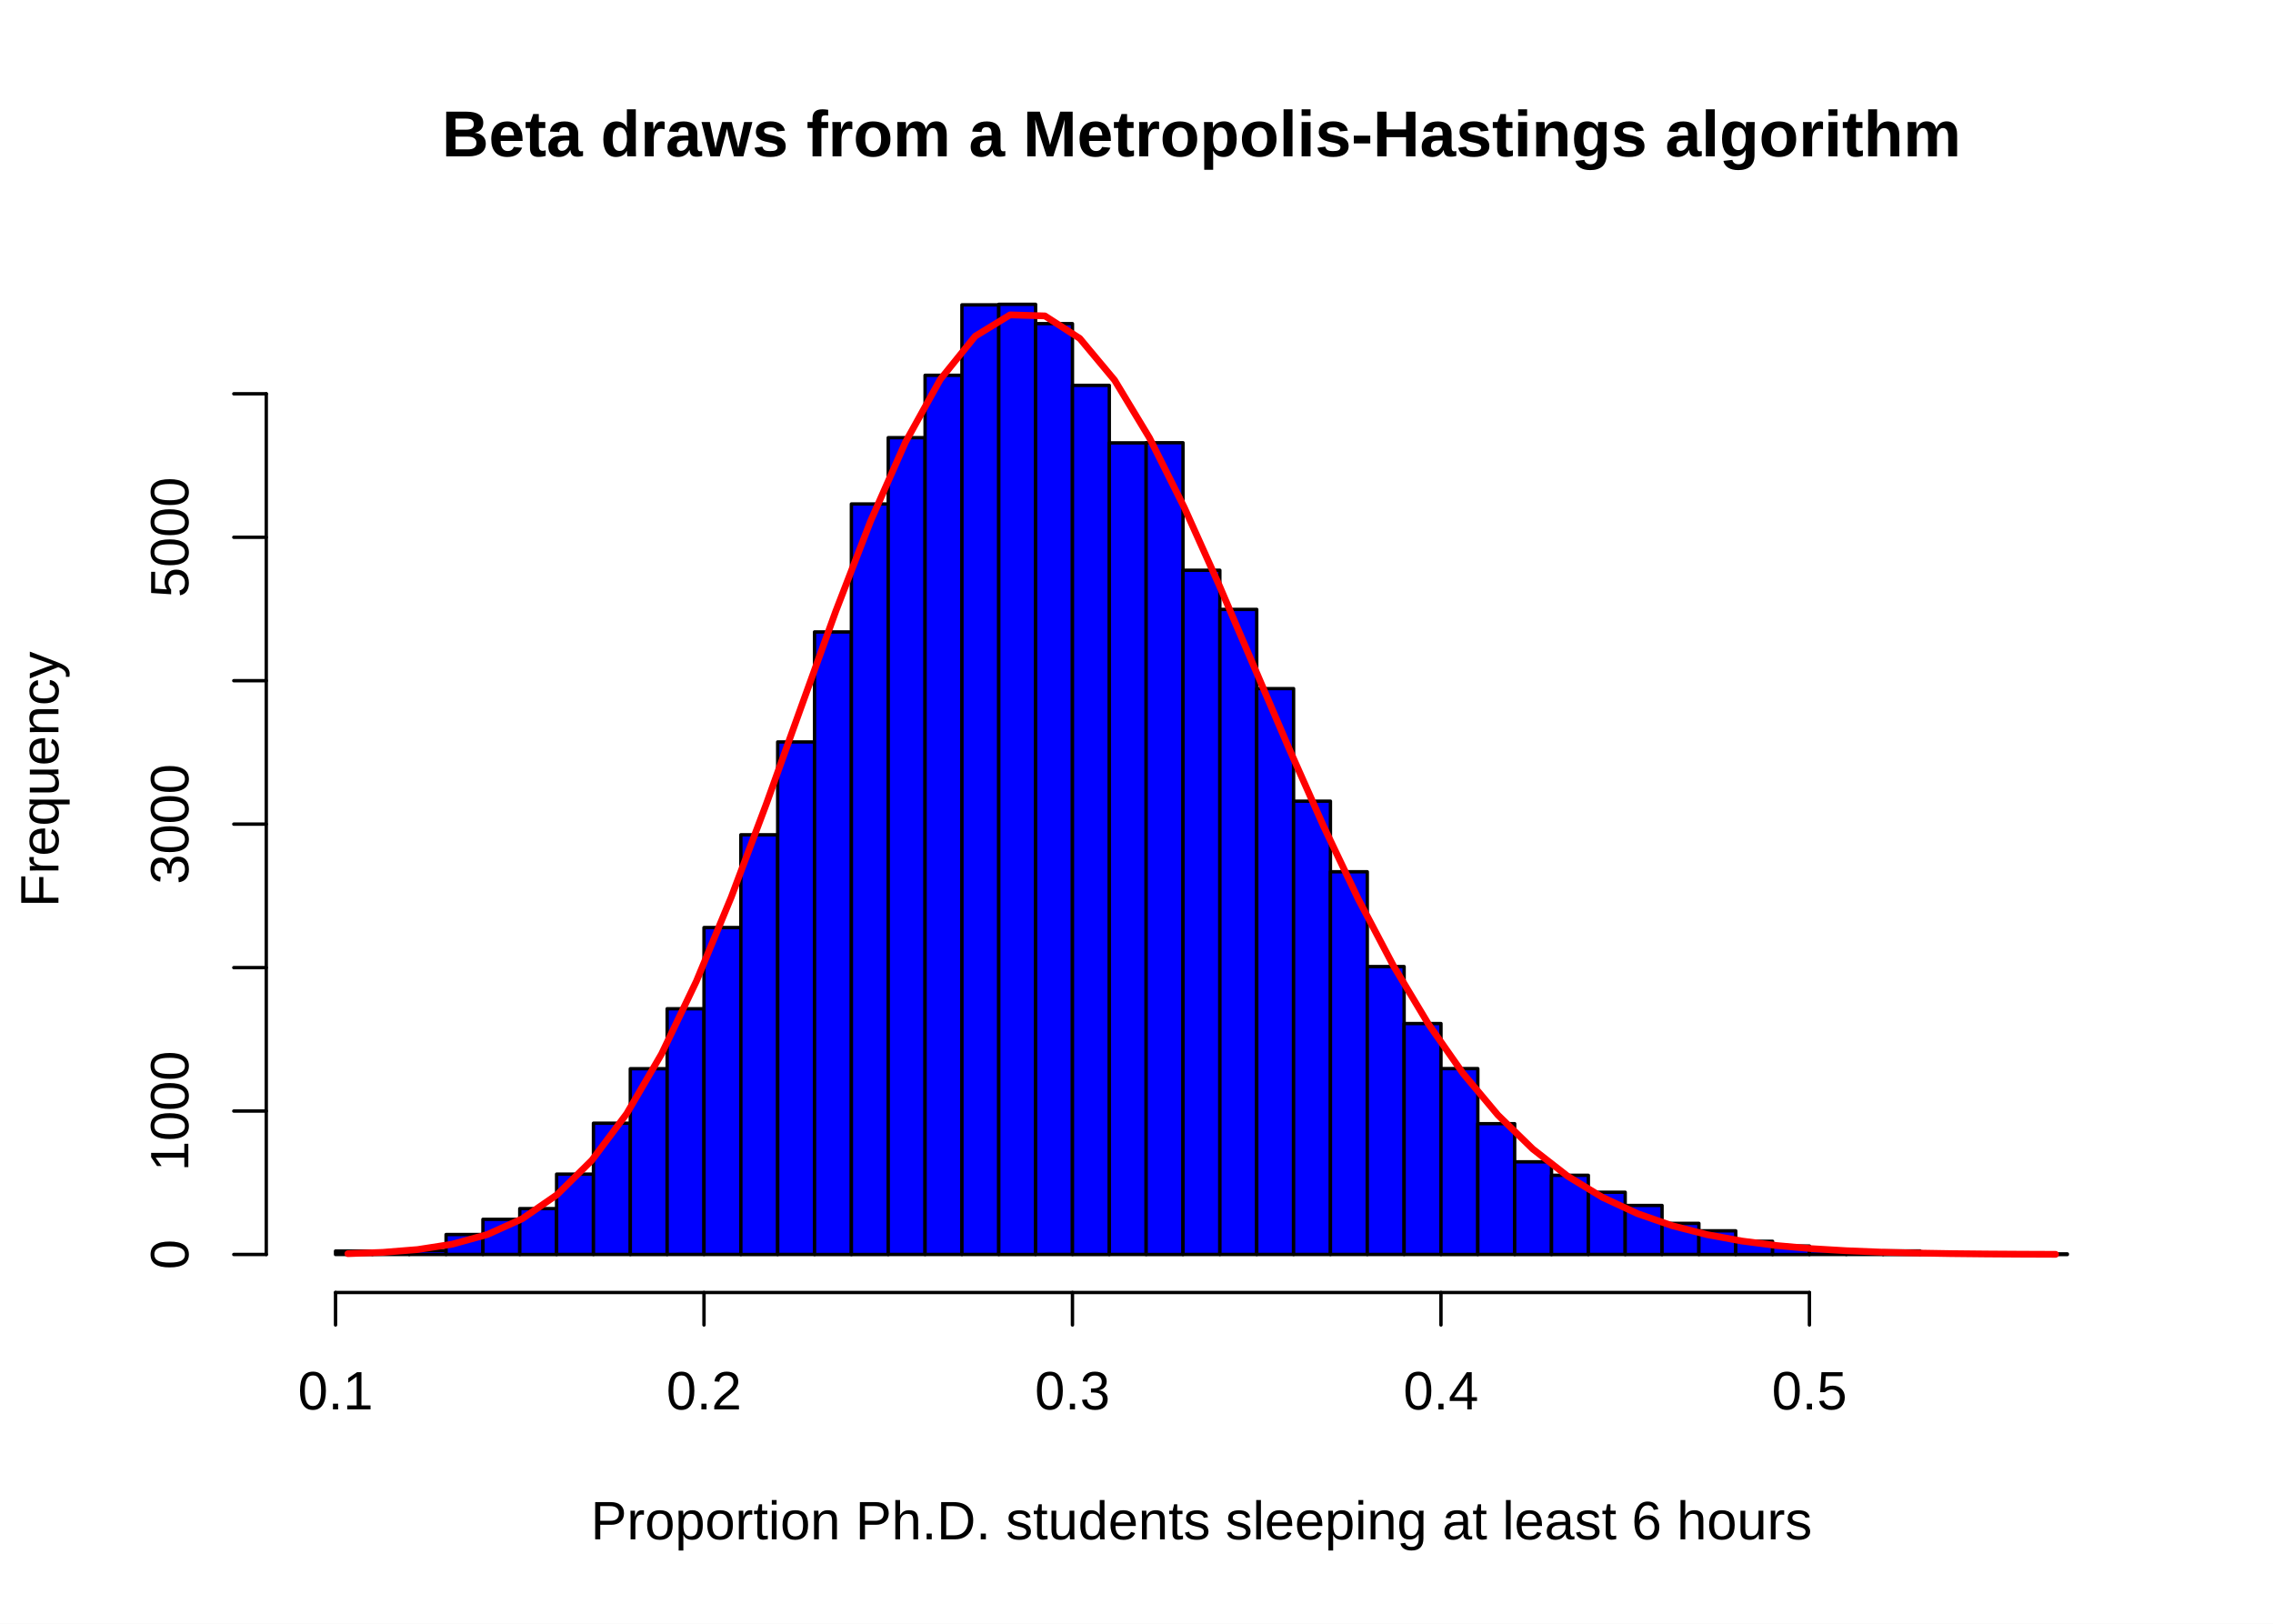
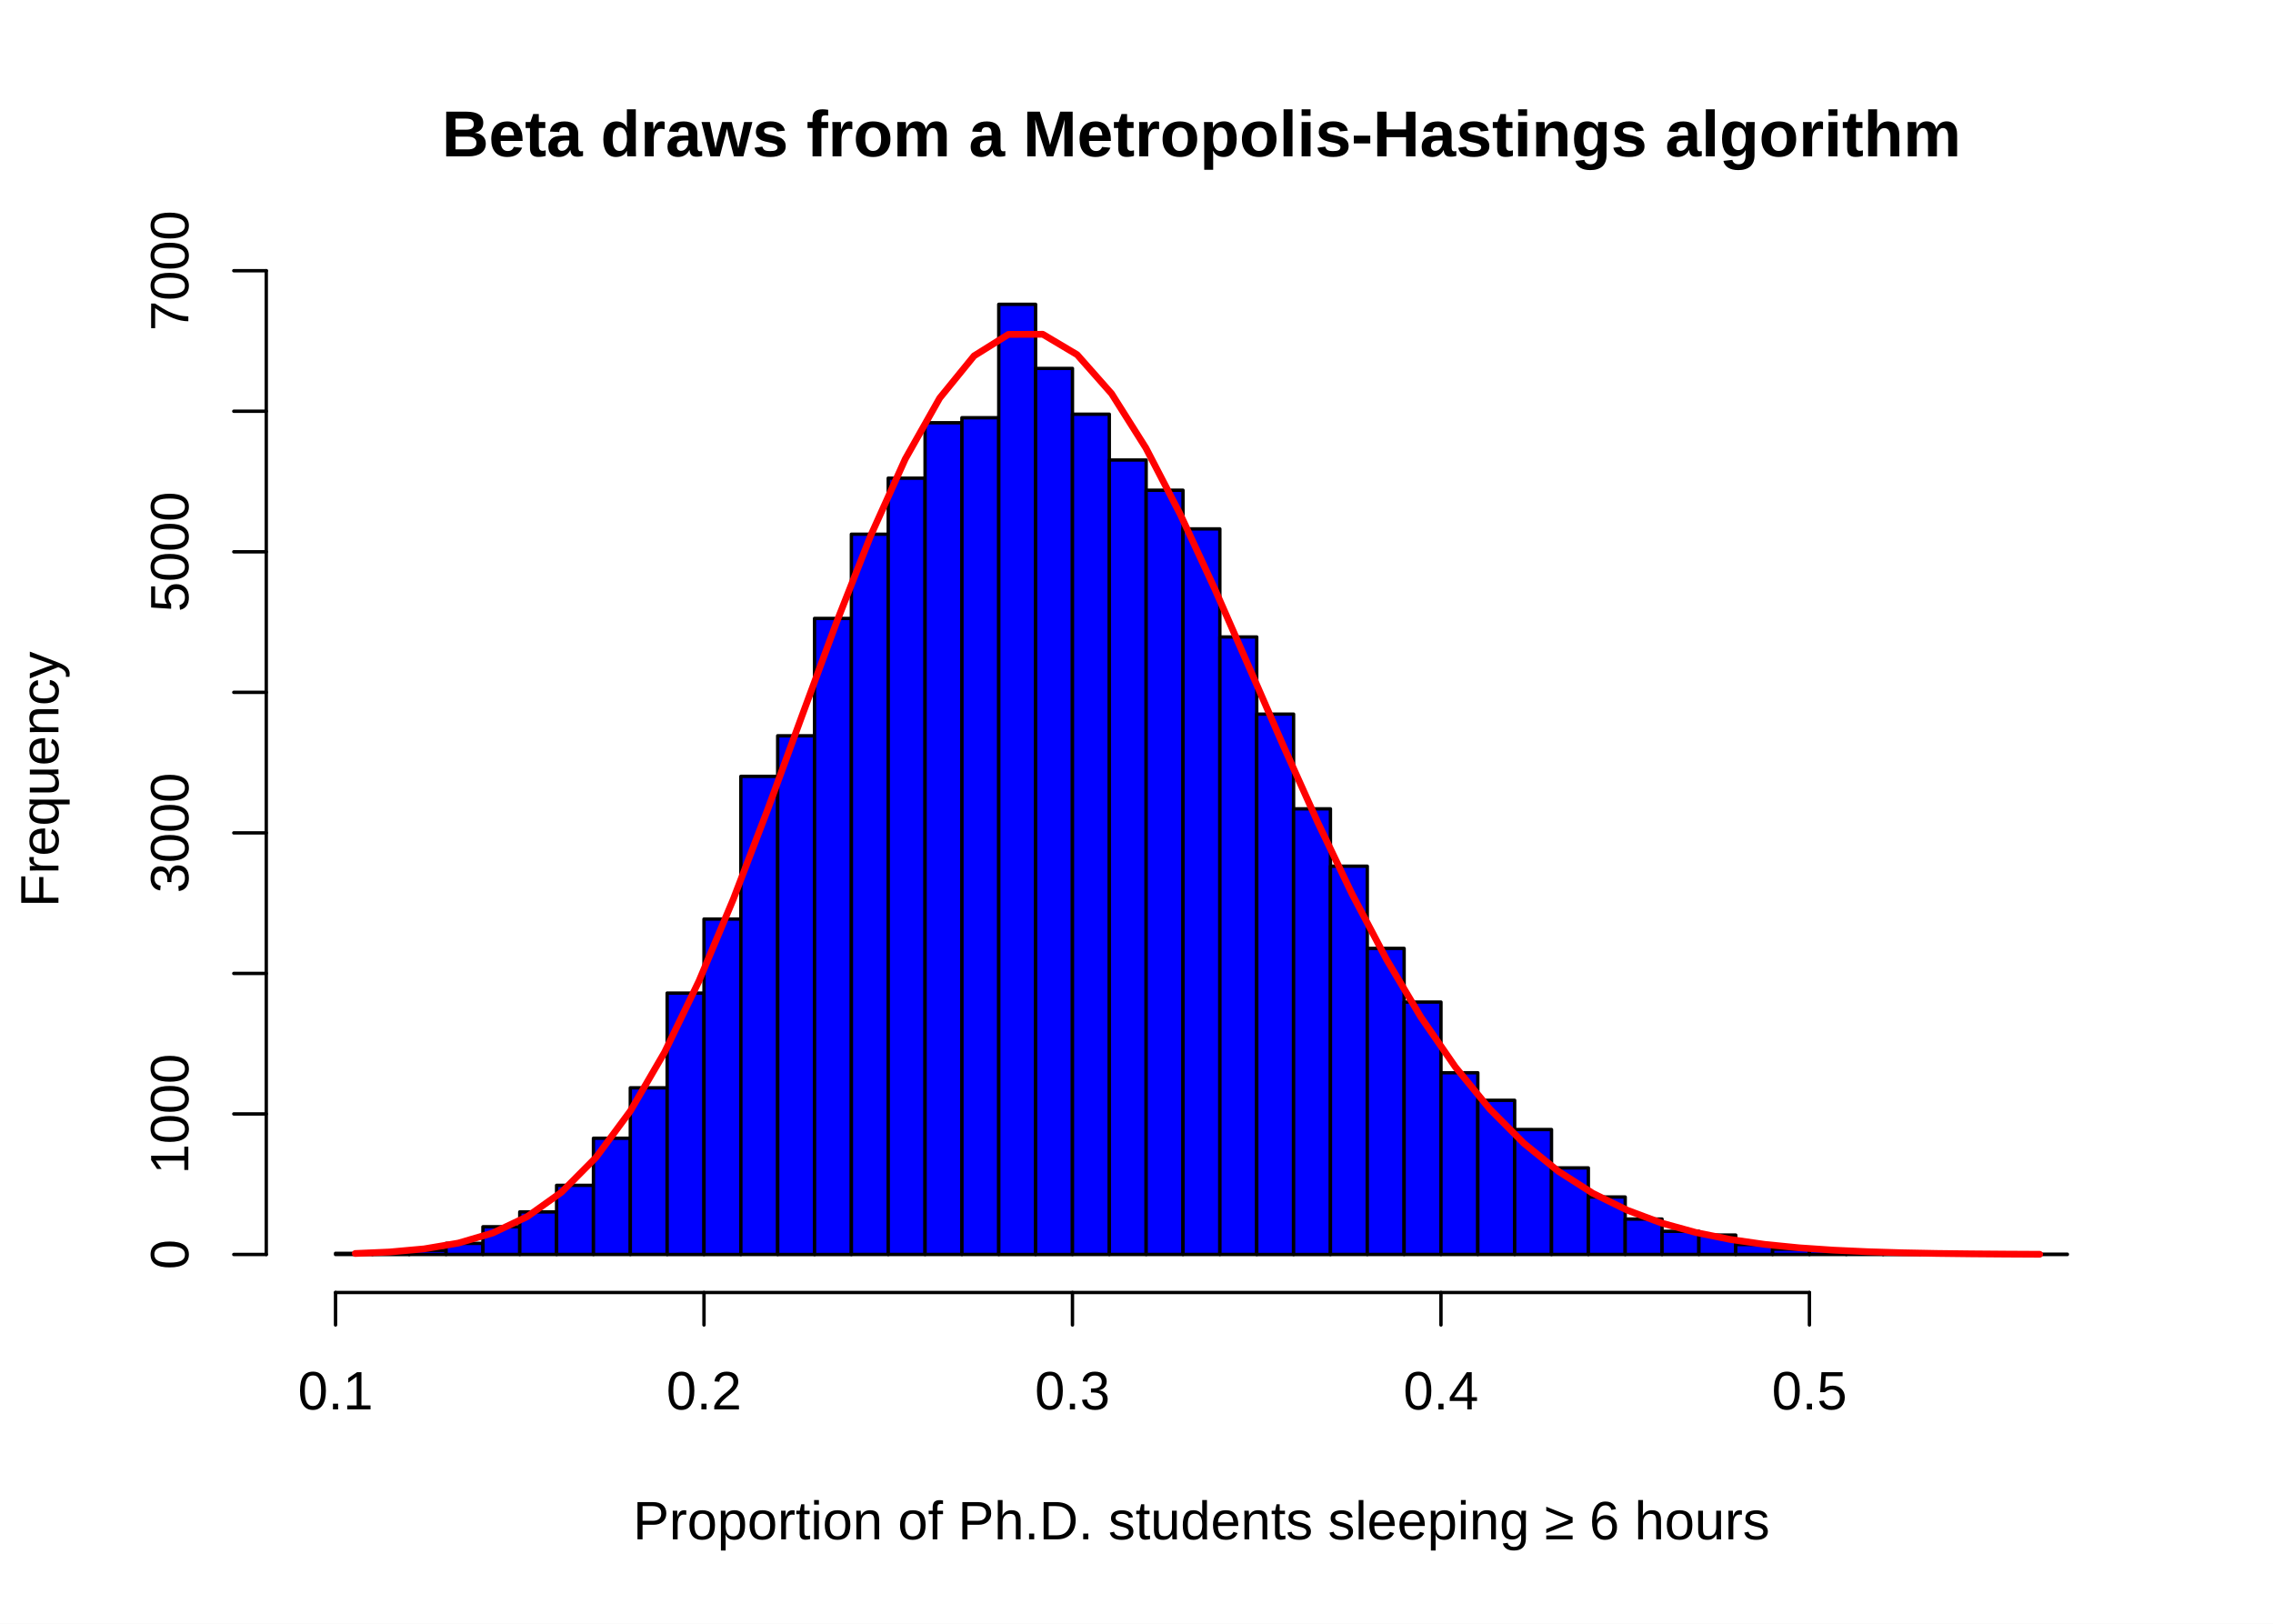
<svg xmlns="http://www.w3.org/2000/svg" class="svglite" width="504.00pt" height="360.00pt" viewBox="0 0 504.00 360.00">
  <defs>
    <style type="text/css">
    .svglite line, .svglite polyline, .svglite polygon, .svglite path, .svglite rect, .svglite circle {
      fill: none;
      stroke: #000000;
      stroke-linecap: round;
      stroke-linejoin: round;
      stroke-miterlimit: 10.00;
    }
    .svglite text {
      white-space: pre;
    }
  </style>
  </defs>
  <rect width="100%" height="100%" style="stroke: none; fill: #FFFFFF;" />
  <defs>
    <clipPath id="cpMC4wMHw1MDQuMDB8MC4wMHwzNjAuMDA=">
      <rect x="0.00" y="0.00" width="504.00" height="360.00" />
    </clipPath>
  </defs>
  <g clip-path="url(#cpMC4wMHw1MDQuMDB8MC4wMHwzNjAuMDA=)">
    <text x="266.40" y="34.67" text-anchor="middle" style="font-size: 14.40px; font-weight: bold; font-family: &quot;Arial&quot;;" textLength="336.69px" lengthAdjust="spacingAndGlyphs">Beta draws from a Metropolis-Hastings algorithm</text>
-     <text x="266.40" y="341.28" text-anchor="middle" style="font-size: 12.00px; font-family: &quot;Arial&quot;;" textLength="270.86px" lengthAdjust="spacingAndGlyphs">Proportion Ph.D. students sleeping at least 6 hours</text>
+     <text x="266.40" y="341.28" text-anchor="middle" style="font-size: 12.00px; font-family: &quot;Arial&quot;;" textLength="252.09px" lengthAdjust="spacingAndGlyphs">Proportion of Ph.D. students sleeping ≥ 6 hours</text>
    <text transform="translate(12.96,172.80) rotate(-90)" text-anchor="middle" style="font-size: 12.00px; font-family: &quot;Arial&quot;;" textLength="56.71px" lengthAdjust="spacingAndGlyphs">Frequency</text>
    <line x1="74.40" y1="286.56" x2="401.21" y2="286.56" style="stroke-width: 0.75;" />
    <line x1="74.40" y1="286.56" x2="74.40" y2="293.76" style="stroke-width: 0.75;" />
    <line x1="156.10" y1="286.56" x2="156.10" y2="293.76" style="stroke-width: 0.75;" />
    <line x1="237.80" y1="286.56" x2="237.80" y2="293.76" style="stroke-width: 0.75;" />
    <line x1="319.51" y1="286.56" x2="319.51" y2="293.76" style="stroke-width: 0.75;" />
    <line x1="401.21" y1="286.56" x2="401.21" y2="293.76" style="stroke-width: 0.75;" />
    <text x="74.40" y="312.48" text-anchor="middle" style="font-size: 12.00px; font-family: &quot;Arial&quot;;" textLength="16.68px" lengthAdjust="spacingAndGlyphs">0.1</text>
    <text x="156.10" y="312.48" text-anchor="middle" style="font-size: 12.00px; font-family: &quot;Arial&quot;;" textLength="16.68px" lengthAdjust="spacingAndGlyphs">0.2</text>
    <text x="237.80" y="312.48" text-anchor="middle" style="font-size: 12.00px; font-family: &quot;Arial&quot;;" textLength="16.68px" lengthAdjust="spacingAndGlyphs">0.3</text>
    <text x="319.51" y="312.48" text-anchor="middle" style="font-size: 12.00px; font-family: &quot;Arial&quot;;" textLength="16.68px" lengthAdjust="spacingAndGlyphs">0.4</text>
    <text x="401.21" y="312.48" text-anchor="middle" style="font-size: 12.00px; font-family: &quot;Arial&quot;;" textLength="16.68px" lengthAdjust="spacingAndGlyphs">0.5</text>
-     <line x1="59.04" y1="278.13" x2="59.04" y2="87.31" style="stroke-width: 0.75;" />
+     <line x1="59.04" y1="278.13" x2="59.04" y2="60.02" style="stroke-width: 0.75;" />
    <line x1="59.04" y1="278.13" x2="51.84" y2="278.13" style="stroke-width: 0.75;" />
-     <line x1="59.04" y1="246.33" x2="51.84" y2="246.33" style="stroke-width: 0.75;" />
-     <line x1="59.04" y1="214.53" x2="51.84" y2="214.53" style="stroke-width: 0.75;" />
-     <line x1="59.04" y1="182.72" x2="51.84" y2="182.72" style="stroke-width: 0.75;" />
-     <line x1="59.04" y1="150.92" x2="51.84" y2="150.92" style="stroke-width: 0.75;" />
-     <line x1="59.04" y1="119.12" x2="51.84" y2="119.12" style="stroke-width: 0.75;" />
-     <line x1="59.04" y1="87.31" x2="51.84" y2="87.31" style="stroke-width: 0.75;" />
+     <line x1="59.04" y1="246.97" x2="51.84" y2="246.97" style="stroke-width: 0.75;" />
+     <line x1="59.04" y1="215.82" x2="51.84" y2="215.82" style="stroke-width: 0.75;" />
+     <line x1="59.04" y1="184.66" x2="51.84" y2="184.66" style="stroke-width: 0.75;" />
+     <line x1="59.04" y1="153.50" x2="51.84" y2="153.50" style="stroke-width: 0.75;" />
+     <line x1="59.04" y1="122.34" x2="51.84" y2="122.34" style="stroke-width: 0.75;" />
+     <line x1="59.04" y1="91.18" x2="51.84" y2="91.18" style="stroke-width: 0.75;" />
+     <line x1="59.04" y1="60.02" x2="51.84" y2="60.02" style="stroke-width: 0.75;" />
    <text transform="translate(41.76,278.13) rotate(-90)" text-anchor="middle" style="font-size: 12.00px; font-family: &quot;Arial&quot;;" textLength="6.67px" lengthAdjust="spacingAndGlyphs">0</text>
-     <text transform="translate(41.76,246.33) rotate(-90)" text-anchor="middle" style="font-size: 12.00px; font-family: &quot;Arial&quot;;" textLength="26.70px" lengthAdjust="spacingAndGlyphs">1000</text>
-     <text transform="translate(41.76,182.72) rotate(-90)" text-anchor="middle" style="font-size: 12.00px; font-family: &quot;Arial&quot;;" textLength="26.70px" lengthAdjust="spacingAndGlyphs">3000</text>
-     <text transform="translate(41.76,119.12) rotate(-90)" text-anchor="middle" style="font-size: 12.00px; font-family: &quot;Arial&quot;;" textLength="26.70px" lengthAdjust="spacingAndGlyphs">5000</text>
+     <text transform="translate(41.76,246.97) rotate(-90)" text-anchor="middle" style="font-size: 12.00px; font-family: &quot;Arial&quot;;" textLength="26.70px" lengthAdjust="spacingAndGlyphs">1000</text>
+     <text transform="translate(41.76,184.66) rotate(-90)" text-anchor="middle" style="font-size: 12.00px; font-family: &quot;Arial&quot;;" textLength="26.70px" lengthAdjust="spacingAndGlyphs">3000</text>
+     <text transform="translate(41.76,122.34) rotate(-90)" text-anchor="middle" style="font-size: 12.00px; font-family: &quot;Arial&quot;;" textLength="26.70px" lengthAdjust="spacingAndGlyphs">5000</text>
+     <text transform="translate(41.76,60.02) rotate(-90)" text-anchor="middle" style="font-size: 12.00px; font-family: &quot;Arial&quot;;" textLength="26.70px" lengthAdjust="spacingAndGlyphs">7000</text>
  </g>
  <defs>
    <clipPath id="cpNTkuMDR8NDczLjc2fDU5LjA0fDI4Ni41Ng==">
      <rect x="59.04" y="59.04" width="414.72" height="227.52" />
    </clipPath>
  </defs>
  <g clip-path="url(#cpNTkuMDR8NDczLjc2fDU5LjA0fDI4Ni41Ng==)">
-     <rect x="74.40" y="277.37" width="8.17" height="0.76" style="stroke-width: 0.75; fill: #0000FF;" />
-     <rect x="82.57" y="277.97" width="8.17" height="0.16" style="stroke-width: 0.75; fill: #0000FF;" />
-     <rect x="90.74" y="277.24" width="8.17" height="0.89" style="stroke-width: 0.75; fill: #0000FF;" />
-     <rect x="98.91" y="273.71" width="8.17" height="4.42" style="stroke-width: 0.75; fill: #0000FF;" />
-     <rect x="107.08" y="270.34" width="8.17" height="7.79" style="stroke-width: 0.75; fill: #0000FF;" />
-     <rect x="115.25" y="267.96" width="8.17" height="10.18" style="stroke-width: 0.75; fill: #0000FF;" />
-     <rect x="123.42" y="260.32" width="8.17" height="17.81" style="stroke-width: 0.75; fill: #0000FF;" />
-     <rect x="131.59" y="249.03" width="8.17" height="29.10" style="stroke-width: 0.75; fill: #0000FF;" />
-     <rect x="139.76" y="236.95" width="8.17" height="41.19" style="stroke-width: 0.75; fill: #0000FF;" />
-     <rect x="147.93" y="223.65" width="8.17" height="54.48" style="stroke-width: 0.75; fill: #0000FF;" />
-     <rect x="156.10" y="205.65" width="8.17" height="72.48" style="stroke-width: 0.75; fill: #0000FF;" />
-     <rect x="164.27" y="185.08" width="8.17" height="93.06" style="stroke-width: 0.75; fill: #0000FF;" />
-     <rect x="172.44" y="164.50" width="8.17" height="113.63" style="stroke-width: 0.75; fill: #0000FF;" />
-     <rect x="180.61" y="140.11" width="8.17" height="138.03" style="stroke-width: 0.75; fill: #0000FF;" />
-     <rect x="188.78" y="111.74" width="8.17" height="166.40" style="stroke-width: 0.75; fill: #0000FF;" />
-     <rect x="196.95" y="97.04" width="8.17" height="181.09" style="stroke-width: 0.75; fill: #0000FF;" />
-     <rect x="205.12" y="83.21" width="8.17" height="194.92" style="stroke-width: 0.75; fill: #0000FF;" />
-     <rect x="213.29" y="67.59" width="8.17" height="210.54" style="stroke-width: 0.75; fill: #0000FF;" />
+     <rect x="74.40" y="277.88" width="8.17" height="0.25" style="stroke-width: 0.75; fill: #0000FF;" />
+     <rect x="82.57" y="277.67" width="8.17" height="0.47" style="stroke-width: 0.75; fill: #0000FF;" />
+     <rect x="90.74" y="277.20" width="8.17" height="0.93" style="stroke-width: 0.75; fill: #0000FF;" />
+     <rect x="98.91" y="275.67" width="8.17" height="2.46" style="stroke-width: 0.75; fill: #0000FF;" />
+     <rect x="107.08" y="271.99" width="8.17" height="6.14" style="stroke-width: 0.75; fill: #0000FF;" />
+     <rect x="115.25" y="268.69" width="8.17" height="9.44" style="stroke-width: 0.75; fill: #0000FF;" />
+     <rect x="123.42" y="262.80" width="8.17" height="15.33" style="stroke-width: 0.75; fill: #0000FF;" />
+     <rect x="131.59" y="252.36" width="8.17" height="25.77" style="stroke-width: 0.75; fill: #0000FF;" />
+     <rect x="139.76" y="241.18" width="8.17" height="36.95" style="stroke-width: 0.75; fill: #0000FF;" />
+     <rect x="147.93" y="220.18" width="8.17" height="57.96" style="stroke-width: 0.75; fill: #0000FF;" />
+     <rect x="156.10" y="203.76" width="8.17" height="74.38" style="stroke-width: 0.75; fill: #0000FF;" />
+     <rect x="164.27" y="172.13" width="8.17" height="106.00" style="stroke-width: 0.75; fill: #0000FF;" />
+     <rect x="172.44" y="163.13" width="8.17" height="115.01" style="stroke-width: 0.75; fill: #0000FF;" />
+     <rect x="180.61" y="137.11" width="8.17" height="141.03" style="stroke-width: 0.75; fill: #0000FF;" />
+     <rect x="188.78" y="118.44" width="8.17" height="159.69" style="stroke-width: 0.75; fill: #0000FF;" />
+     <rect x="196.95" y="106.01" width="8.17" height="172.12" style="stroke-width: 0.75; fill: #0000FF;" />
+     <rect x="205.12" y="93.73" width="8.17" height="184.40" style="stroke-width: 0.75; fill: #0000FF;" />
+     <rect x="213.29" y="92.61" width="8.17" height="185.52" style="stroke-width: 0.75; fill: #0000FF;" />
    <rect x="221.46" y="67.47" width="8.17" height="210.67" style="stroke-width: 0.75; fill: #0000FF;" />
-     <rect x="229.63" y="71.76" width="8.17" height="206.37" style="stroke-width: 0.75; fill: #0000FF;" />
-     <rect x="237.80" y="85.44" width="8.17" height="192.70" style="stroke-width: 0.75; fill: #0000FF;" />
-     <rect x="245.97" y="98.19" width="8.17" height="179.94" style="stroke-width: 0.75; fill: #0000FF;" />
-     <rect x="254.14" y="98.16" width="8.17" height="179.98" style="stroke-width: 0.75; fill: #0000FF;" />
-     <rect x="262.31" y="126.43" width="8.17" height="151.70" style="stroke-width: 0.75; fill: #0000FF;" />
-     <rect x="270.49" y="135.11" width="8.17" height="143.02" style="stroke-width: 0.75; fill: #0000FF;" />
-     <rect x="278.66" y="152.67" width="8.17" height="125.46" style="stroke-width: 0.75; fill: #0000FF;" />
-     <rect x="286.83" y="177.63" width="8.17" height="100.50" style="stroke-width: 0.75; fill: #0000FF;" />
-     <rect x="295.00" y="193.28" width="8.17" height="84.85" style="stroke-width: 0.75; fill: #0000FF;" />
-     <rect x="303.17" y="214.30" width="8.17" height="63.83" style="stroke-width: 0.75; fill: #0000FF;" />
-     <rect x="311.34" y="226.93" width="8.17" height="51.20" style="stroke-width: 0.75; fill: #0000FF;" />
-     <rect x="319.51" y="236.92" width="8.17" height="41.22" style="stroke-width: 0.75; fill: #0000FF;" />
-     <rect x="327.68" y="249.13" width="8.17" height="29.00" style="stroke-width: 0.75; fill: #0000FF;" />
-     <rect x="335.85" y="257.59" width="8.17" height="20.55" style="stroke-width: 0.75; fill: #0000FF;" />
-     <rect x="344.02" y="260.58" width="8.17" height="17.56" style="stroke-width: 0.75; fill: #0000FF;" />
-     <rect x="352.19" y="264.33" width="8.17" height="13.80" style="stroke-width: 0.75; fill: #0000FF;" />
-     <rect x="360.36" y="267.26" width="8.17" height="10.88" style="stroke-width: 0.75; fill: #0000FF;" />
-     <rect x="368.53" y="271.23" width="8.17" height="6.90" style="stroke-width: 0.75; fill: #0000FF;" />
-     <rect x="376.70" y="272.89" width="8.17" height="5.25" style="stroke-width: 0.75; fill: #0000FF;" />
-     <rect x="384.87" y="275.21" width="8.17" height="2.93" style="stroke-width: 0.75; fill: #0000FF;" />
-     <rect x="393.04" y="276.26" width="8.17" height="1.88" style="stroke-width: 0.75; fill: #0000FF;" />
-     <rect x="401.21" y="277.27" width="8.17" height="0.86" style="stroke-width: 0.75; fill: #0000FF;" />
-     <rect x="409.38" y="277.53" width="8.17" height="0.60" style="stroke-width: 0.75; fill: #0000FF;" />
-     <rect x="417.55" y="277.34" width="8.17" height="0.80" style="stroke-width: 0.75; fill: #0000FF;" />
-     <rect x="425.72" y="277.78" width="8.17" height="0.35" style="stroke-width: 0.75; fill: #0000FF;" />
-     <rect x="433.89" y="277.78" width="8.17" height="0.35" style="stroke-width: 0.75; fill: #0000FF;" />
-     <rect x="442.06" y="277.97" width="8.17" height="0.16" style="stroke-width: 0.75; fill: #0000FF;" />
-     <rect x="450.23" y="278.01" width="8.17" height="0.13" style="stroke-width: 0.75; fill: #0000FF;" />
-     <polyline points="77.14,277.95 84.87,277.66 92.59,277.04 100.32,275.84 108.05,273.71 115.78,270.22 123.50,264.89 131.23,257.25 138.96,246.91 146.69,233.67 154.41,217.55 162.14,198.91 169.87,178.38 177.60,156.87 185.32,135.51 193.05,115.50 200.78,98.02 208.51,84.10 216.23,74.54 223.96,69.81 231.69,70.04 239.42,75.03 247.14,84.28 254.87,97.07 262.60,112.53 270.33,129.74 278.05,147.78 285.78,165.85 293.51,183.25 301.24,199.46 308.96,214.11 316.69,226.98 324.42,238.01 332.15,247.23 339.87,254.75 347.60,260.77 355.33,265.47 363.06,269.06 370.78,271.75 378.51,273.73 386.24,275.15 393.97,276.15 401.69,276.84 409.42,277.30 417.15,277.61 424.88,277.81 432.60,277.94 440.33,278.02 448.06,278.07 455.79,278.10 " style="stroke-width: 1.50; stroke: #FF0000;" />
+     <rect x="229.63" y="81.68" width="8.17" height="196.46" style="stroke-width: 0.75; fill: #0000FF;" />
+     <rect x="237.80" y="91.83" width="8.17" height="186.30" style="stroke-width: 0.75; fill: #0000FF;" />
+     <rect x="245.97" y="101.99" width="8.17" height="176.14" style="stroke-width: 0.75; fill: #0000FF;" />
+     <rect x="254.14" y="108.69" width="8.17" height="169.44" style="stroke-width: 0.75; fill: #0000FF;" />
+     <rect x="262.31" y="117.26" width="8.17" height="160.87" style="stroke-width: 0.75; fill: #0000FF;" />
+     <rect x="270.49" y="141.22" width="8.17" height="136.91" style="stroke-width: 0.75; fill: #0000FF;" />
+     <rect x="278.66" y="158.33" width="8.17" height="119.81" style="stroke-width: 0.75; fill: #0000FF;" />
+     <rect x="286.83" y="179.33" width="8.17" height="98.81" style="stroke-width: 0.75; fill: #0000FF;" />
+     <rect x="295.00" y="192.04" width="8.17" height="86.09" style="stroke-width: 0.75; fill: #0000FF;" />
+     <rect x="303.17" y="210.27" width="8.17" height="67.86" style="stroke-width: 0.75; fill: #0000FF;" />
+     <rect x="311.34" y="222.17" width="8.17" height="55.96" style="stroke-width: 0.75; fill: #0000FF;" />
+     <rect x="319.51" y="237.84" width="8.17" height="40.29" style="stroke-width: 0.75; fill: #0000FF;" />
+     <rect x="327.68" y="243.95" width="8.17" height="34.18" style="stroke-width: 0.75; fill: #0000FF;" />
+     <rect x="335.85" y="250.43" width="8.17" height="27.70" style="stroke-width: 0.75; fill: #0000FF;" />
+     <rect x="344.02" y="258.94" width="8.17" height="19.19" style="stroke-width: 0.75; fill: #0000FF;" />
+     <rect x="352.19" y="265.39" width="8.17" height="12.74" style="stroke-width: 0.75; fill: #0000FF;" />
+     <rect x="360.36" y="270.28" width="8.17" height="7.85" style="stroke-width: 0.75; fill: #0000FF;" />
+     <rect x="368.53" y="272.99" width="8.17" height="5.14" style="stroke-width: 0.75; fill: #0000FF;" />
+     <rect x="376.70" y="273.83" width="8.17" height="4.30" style="stroke-width: 0.75; fill: #0000FF;" />
+     <rect x="384.87" y="275.92" width="8.17" height="2.21" style="stroke-width: 0.75; fill: #0000FF;" />
+     <rect x="393.04" y="276.95" width="8.17" height="1.18" style="stroke-width: 0.75; fill: #0000FF;" />
+     <rect x="401.21" y="277.23" width="8.17" height="0.90" style="stroke-width: 0.75; fill: #0000FF;" />
+     <rect x="409.38" y="277.79" width="8.17" height="0.34" style="stroke-width: 0.75; fill: #0000FF;" />
+     <rect x="417.55" y="277.92" width="8.17" height="0.22" style="stroke-width: 0.75; fill: #0000FF;" />
+     <rect x="425.72" y="277.82" width="8.17" height="0.31" style="stroke-width: 0.75; fill: #0000FF;" />
+     <rect x="433.89" y="278.04" width="8.17" height="0.093" style="stroke-width: 0.75; fill: #0000FF;" />
+     <rect x="442.06" y="278.13" width="8.17" height="0.00" style="stroke-width: 0.75; fill: #0000FF;" />
+     <rect x="450.23" y="278.07" width="8.17" height="0.062" style="stroke-width: 0.75; fill: #0000FF;" />
+     <polyline points="78.78,277.91 86.40,277.58 94.03,276.89 101.65,275.60 109.27,273.36 116.89,269.75 124.51,264.32 132.14,256.63 139.76,246.34 147.38,233.26 155.00,217.47 162.62,199.31 170.25,179.39 177.87,158.59 185.49,137.97 193.11,118.65 200.73,101.76 208.36,88.26 215.98,78.90 223.60,74.14 231.22,74.11 238.84,78.64 246.47,87.27 254.09,99.34 261.71,114.04 269.33,130.51 276.95,147.89 284.58,165.39 292.20,182.35 299.82,198.25 307.44,212.71 315.06,225.51 322.69,236.55 330.31,245.86 337.93,253.52 345.55,259.69 353.17,264.56 360.80,268.31 368.42,271.16 376.04,273.26 383.66,274.80 391.28,275.89 398.91,276.65 406.53,277.17 414.15,277.52 421.77,277.75 429.39,277.90 437.02,277.99 444.64,278.05 452.26,278.09 " style="stroke-width: 1.50; stroke: #FF0000;" />
  </g>
</svg>
